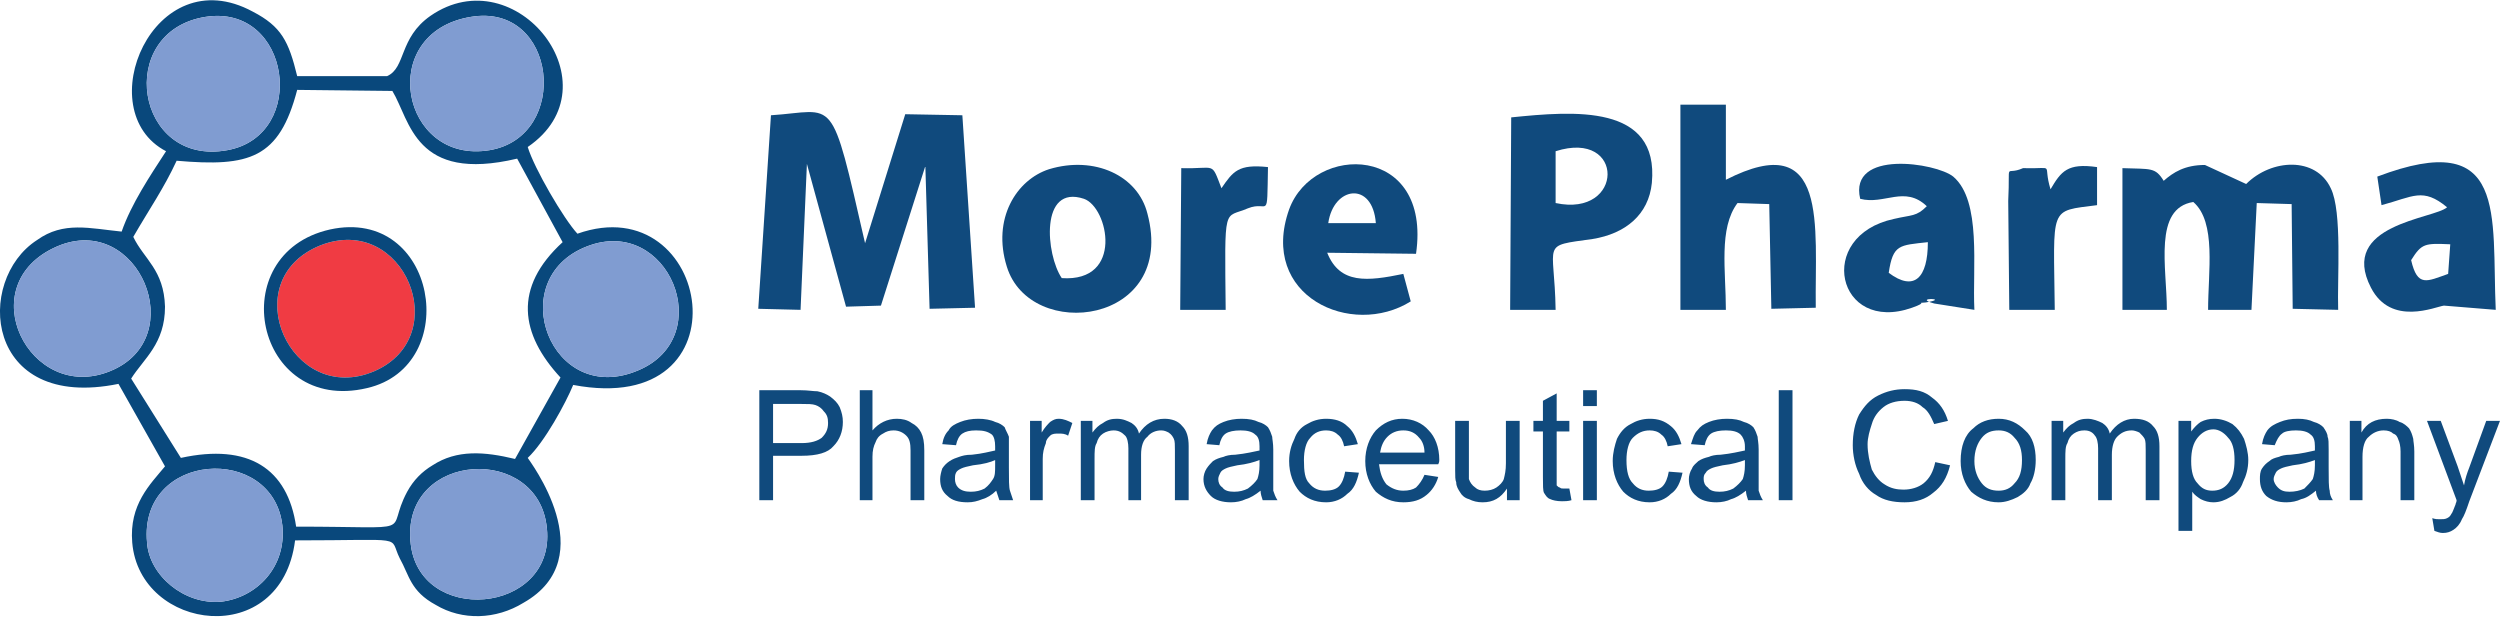
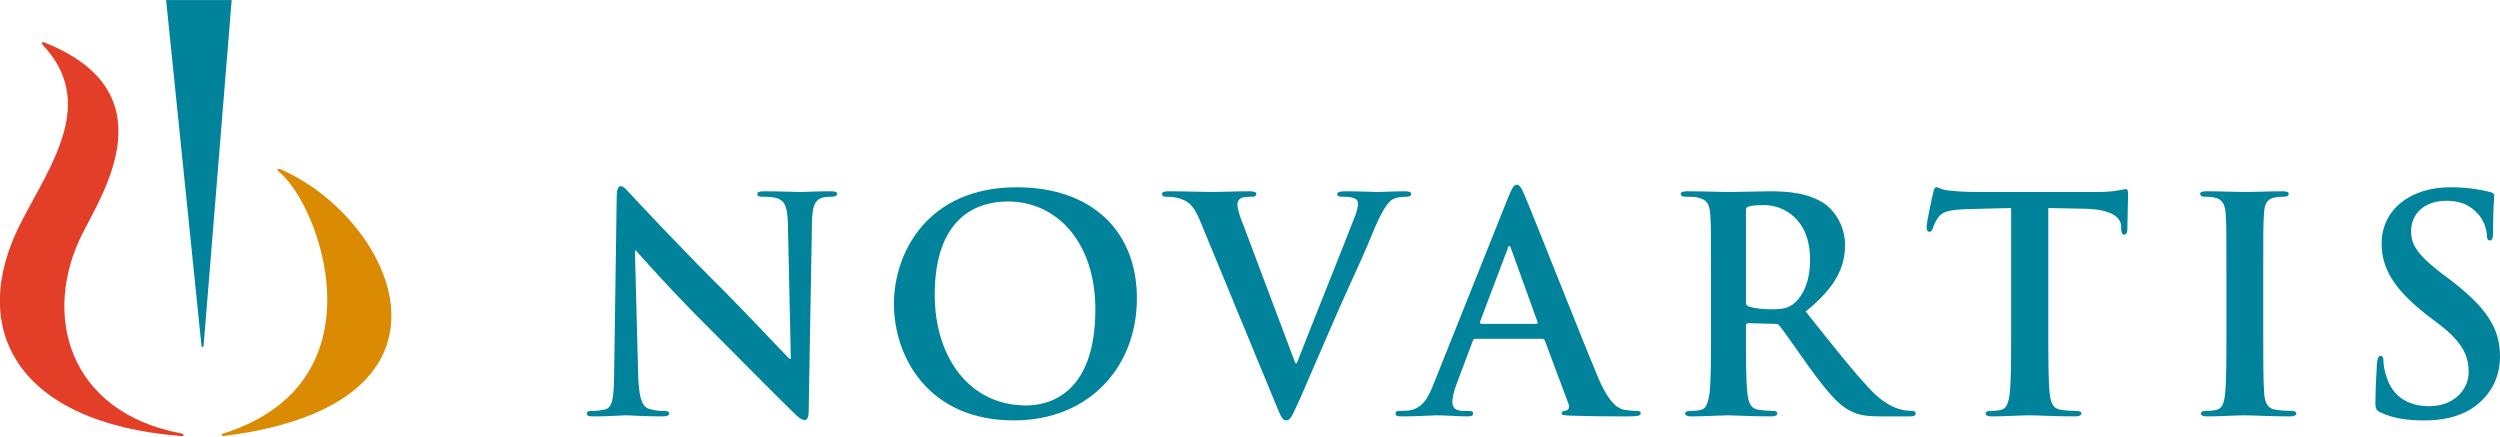
- <svg xmlns="http://www.w3.org/2000/svg" xml:space="preserve" width="1622px" height="400px" version="1.0" style="shape-rendering:geometricPrecision; text-rendering:geometricPrecision; image-rendering:optimizeQuality; fill-rule:evenodd; clip-rule:evenodd" viewBox="0 0 2364 583">
+ <svg xmlns="http://www.w3.org/2000/svg" xml:space="preserve" width="2293px" height="400px" version="1.0" style="shape-rendering:geometricPrecision; text-rendering:geometricPrecision; image-rendering:optimizeQuality; fill-rule:evenodd; clip-rule:evenodd" viewBox="0 0 6863 1197">
  <defs>
    <style type="text/css">
   
-     .fil0 {fill:#09487C}
-     .fil1 {fill:#104A7D}
-     .fil3 {fill:#809CD1}
-     .fil2 {fill:#F03B43}
-     .fil4 {fill:#104A7D;fill-rule:nonzero}
+     .fil2 {fill:#DA8B02;fill-rule:nonzero}
+     .fil1 {fill:#E23E28;fill-rule:nonzero}
+     .fil0 {fill:#00839B;fill-rule:nonzero}
   
  </style>
  </defs>
  <g id="Capa_x0020_1">
-     <g id="_2486081838064">
-       <path class="fil0" d="M389 519c-15,-89 112,-101 127,-27 17,86 -113,102 -127,27zm-250 -6c-8,-86 119,-94 128,-16 4,39 -24,68 -58,72 -35,3 -68,-25 -70,-56zm-85 -280c77,-33 127,87 50,118 -76,31 -133,-82 -50,-118zm501 0c77,-30 124,85 49,117 -83,36 -129,-86 -49,-117zm-25 124l-43 77c-29,-7 -55,-9 -78,6 -10,6 -18,14 -24,25 -22,41 15,33 -105,33 -8,-55 -45,-79 -109,-65l-47 -75c12,-19 32,-33 32,-68 -1,-35 -20,-45 -30,-66 15,-26 29,-46 41,-72 69,6 97,-2 114,-67l90 1c17,28 21,87 118,64l43 79c-47,43 -40,87 -2,128zm-85 -341c82,-14 95,113 18,126 -84,14 -108,-111 -18,-126zm-251 0c81,-13 98,112 21,126 -87,16 -107,-112 -21,-126zm305 123c85,-58 -11,-180 -92,-124 -30,21 -23,49 -41,57l-85 0c-8,-33 -15,-47 -42,-61 -94,-51 -155,94 -82,132 -15,23 -33,50 -42,76 -30,-3 -55,-10 -80,8 -59,38 -50,162 77,136l44 78c-14,17 -34,36 -31,72 7,84 141,102 154,-2 108,0 88,-5 99,17 9,16 10,31 34,44 25,15 57,14 83,-2 76,-43 5,-135 4,-137 16,-15 36,-52 43,-69 168,32 131,-188 4,-143 -13,-14 -41,-62 -47,-82z" />
-       <path class="fil1" d="M763 155l37 135 33 -1 42 -132 4 135 43 -1 -12 -182 -54 -1 -38 122c-33,-144 -27,-125 -89,-121l-12 183 40 1 6 -138z" />
-       <path class="fil1" d="M2049 293c0,-40 -13,-96 25,-102 22,19 14,66 14,102l41 0 5 -101 33 1 1 99 43 1c-1,-29 4,-93 -7,-115 -14,-30 -56,-28 -80,-4l-39 -18c-19,0 -30,7 -39,15 -8,-13 -12,-11 -39,-12l0 134 42 0z" />
-       <path class="fil1" d="M1632 293c0,-37 -7,-77 11,-101l30 1 2 99 42 -1c-1,-77 13,-171 -85,-121l0 -71 -43 0 0 194 43 0z" />
-       <path class="fil1" d="M1471 192l0 -49c66,-21 65,63 0,49zm0 101c-1,-65 -15,-60 35,-67 31,-5 53,-23 56,-53 7,-75 -74,-68 -133,-62l-1 182 43 0z" />
-       <path class="fil2" d="M303 232c-82,33 -28,153 51,119 76,-33 28,-150 -51,-119z" />
-       <path class="fil3" d="M54 233c-83,36 -26,149 50,118 77,-31 27,-151 -50,-118z" />
-       <path class="fil3" d="M555 233c-80,31 -34,153 49,117 75,-32 28,-147 -49,-117z" />
-       <path class="fil3" d="M194 16c-86,14 -66,142 21,126 77,-14 60,-139 -21,-126z" />
-       <path class="fil3" d="M445 16c-90,15 -66,140 18,126 77,-13 64,-140 -18,-126z" />
-       <path class="fil3" d="M139 513c2,31 35,59 70,56 34,-4 62,-33 58,-72 -9,-78 -136,-70 -128,16z" />
-       <path class="fil3" d="M389 519c14,75 144,59 127,-27 -15,-74 -142,-62 -127,27z" />
-       <path class="fil1" d="M1004 263c-15,-22 -21,-89 21,-75 23,8 38,79 -21,75zm-52 -11c22,72 161,55 133,-50 -9,-36 -50,-55 -93,-42 -31,10 -54,47 -40,92z" />
-       <path class="fil1" d="M2280 246c10,-16 13,-16 37,-15l-2 28c-20,7 -29,13 -35,-13zm-38 26c19,37 61,18 69,17l49 4c-4,-90 12,-173 -112,-126l4 27c30,-8 39,-17 62,2 -12,11 -103,16 -72,76z" />
-       <path class="fil1" d="M1786 258c4,-27 10,-26 37,-29 0,34 -13,47 -37,29zm22 33c17,-6 2,-4 13,-5 25,-4 -14,-5 8,1l38 6c-2,-40 7,-103 -20,-126 -16,-13 -99,-26 -88,21 23,6 42,-13 63,7 -10,10 -14,8 -31,12 -75,16 -54,109 17,84z" />
-       <path class="fil1" d="M1256 211c5,-35 42,-40 45,0l-45 0zm71 48c-34,7 -60,10 -72,-20l84 1c15,-104 -97,-105 -120,-42 -29,82 59,122 115,87l-7 -26z" />
-       <path class="fil1" d="M1943 293c-1,-99 -6,-93 40,-99l0 -36c-28,-4 -34,4 -44,21 -8,-26 6,-19 -26,-20 -18,8 -12,-9 -14,31l1 103 43 0z" />
-       <path class="fil1" d="M1159 293c-1,-102 -2,-86 21,-96 20,-8 18,14 19,-39 -28,-3 -33,4 -44,20 -10,-26 -5,-18 -38,-19l-1 134 43 0z" />
-       <path class="fil0" d="M303 232c79,-31 127,86 51,119 -79,34 -133,-86 -51,-119zm9 -15c-102,23 -71,175 35,150 91,-21 66,-172 -35,-150z" />
-       <path class="fil4" d="M718 473l0 -104 39 0c7,0 12,1 16,1 5,1 9,3 12,5 4,3 7,6 9,10 2,5 3,9 3,14 0,9 -3,17 -9,23 -5,6 -15,9 -30,9l-27 0 0 42 -13 0zm13 -54l27 0c9,0 15,-2 19,-5 4,-4 6,-8 6,-14 0,-5 -1,-8 -4,-11 -2,-3 -5,-5 -8,-6 -3,-1 -7,-1 -13,-1l-27 0 0 37zm82 54l0 -104 12 0 0 38c6,-7 14,-11 23,-11 5,0 10,1 14,4 4,2 7,5 9,9 2,4 3,9 3,17l0 47 -13 0 0 -47c0,-7 -1,-11 -4,-14 -3,-3 -7,-5 -12,-5 -4,0 -7,1 -10,3 -4,2 -6,5 -7,8 -2,4 -3,8 -3,14l0 41 -12 0zm129 -9c-4,4 -9,7 -13,8 -5,2 -9,3 -14,3 -9,0 -15,-2 -19,-6 -5,-4 -7,-9 -7,-16 0,-3 1,-7 2,-10 2,-3 4,-5 7,-7 3,-2 6,-3 9,-4 3,-1 6,-2 12,-2 10,-1 17,-3 22,-4 0,-2 0,-3 0,-4 0,-5 -1,-9 -3,-11 -4,-3 -8,-4 -15,-4 -6,0 -10,1 -13,3 -3,2 -5,6 -6,11l-13 -1c1,-6 3,-10 6,-13 2,-4 6,-6 11,-8 5,-2 11,-3 17,-3 6,0 12,1 16,3 4,1 7,3 9,5 1,3 3,6 4,9 0,2 0,6 0,12l0 17c0,11 0,19 1,22 1,3 2,6 3,9l-13 0c-1,-3 -2,-6 -3,-9zm-1 -29c-4,2 -11,4 -21,5 -5,1 -9,2 -11,3 -2,1 -4,2 -5,4 -1,2 -1,4 -1,6 0,3 1,6 3,8 3,3 7,4 12,4 5,0 9,-1 13,-3 4,-3 6,-6 8,-9 2,-3 2,-7 2,-13l0 -5zm33 38l0 -75 11 0 0 11c3,-5 6,-8 8,-10 3,-2 5,-3 8,-3 5,0 9,2 13,4l-4 12c-3,-2 -6,-2 -9,-2 -3,0 -6,0 -8,2 -2,2 -4,4 -4,7 -2,5 -3,9 -3,15l0 39 -12 0zm48 0l0 -75 11 0 0 11c3,-4 6,-7 10,-9 4,-3 8,-4 13,-4 6,0 10,2 14,4 3,2 6,5 7,10 6,-9 14,-14 24,-14 7,0 13,2 17,7 4,4 6,10 6,19l0 51 -13 0 0 -47c0,-5 0,-9 -1,-11 -1,-2 -2,-4 -5,-6 -2,-1 -4,-2 -7,-2 -5,0 -10,2 -13,6 -4,3 -6,9 -6,17l0 43 -12 0 0 -49c0,-5 -1,-10 -3,-12 -3,-3 -6,-5 -11,-5 -3,0 -7,1 -10,3 -3,2 -5,5 -6,9 -2,3 -2,8 -2,15l0 39 -13 0zm170 -9c-5,4 -10,7 -14,8 -4,2 -9,3 -14,3 -8,0 -15,-2 -19,-6 -4,-4 -7,-9 -7,-16 0,-3 1,-7 3,-10 2,-3 4,-5 6,-7 3,-2 6,-3 10,-4 2,-1 6,-2 11,-2 10,-1 18,-3 23,-4 0,-2 0,-3 0,-4 0,-5 -1,-9 -4,-11 -3,-3 -8,-4 -14,-4 -6,0 -11,1 -14,3 -3,2 -5,6 -6,11l-12 -1c1,-6 3,-10 5,-13 3,-4 6,-6 11,-8 5,-2 11,-3 17,-3 7,0 12,1 16,3 4,1 7,3 9,5 2,3 3,6 4,9 0,2 1,6 1,12l0 17c0,11 0,19 0,22 1,3 2,6 4,9l-14 0c-1,-3 -2,-6 -2,-9zm-1 -29c-5,2 -12,4 -21,5 -5,1 -9,2 -11,3 -2,1 -4,2 -5,4 -1,2 -2,4 -2,6 0,3 1,6 4,8 2,3 6,4 11,4 5,0 9,-1 13,-3 4,-3 7,-6 9,-9 1,-3 2,-7 2,-13l0 -5zm81 11l13 1c-2,9 -5,16 -11,20 -5,5 -12,8 -20,8 -11,0 -19,-4 -25,-10 -6,-7 -10,-17 -10,-29 0,-8 2,-15 5,-21 2,-6 6,-11 12,-14 5,-3 11,-5 18,-5 8,0 15,2 20,7 5,4 8,10 10,17l-13 2c-1,-5 -3,-9 -6,-11 -3,-3 -7,-4 -11,-4 -6,0 -11,2 -15,7 -4,4 -6,12 -6,21 0,11 1,18 5,22 4,5 9,7 15,7 5,0 10,-1 13,-4 3,-3 5,-8 6,-14zm75 3l13 2c-2,7 -6,13 -11,17 -6,5 -13,7 -22,7 -11,0 -19,-4 -26,-10 -6,-7 -10,-17 -10,-29 0,-12 4,-22 10,-29 7,-7 15,-11 25,-11 10,0 19,4 25,11 6,6 10,16 10,28 0,1 0,2 -1,4l-56 0c1,8 3,14 7,19 5,4 10,6 16,6 5,0 9,-1 12,-3 3,-3 6,-7 8,-12zm-42 -21l42 0c0,-6 -2,-11 -5,-14 -4,-5 -9,-7 -15,-7 -6,0 -11,2 -15,6 -4,4 -6,9 -7,15zm120 45l0 -11c-6,9 -13,13 -23,13 -5,0 -9,-1 -13,-3 -4,-1 -7,-4 -8,-6 -2,-3 -4,-6 -4,-10 -1,-2 -1,-6 -1,-11l0 -47 13 0 0 42c0,6 0,11 0,13 1,3 3,6 6,8 2,2 5,3 9,3 4,0 8,-1 11,-3 3,-2 6,-5 7,-8 1,-4 2,-8 2,-15l0 -40 13 0 0 75 -12 0zm59 -11l2 11c-3,1 -7,1 -9,1 -5,0 -9,-1 -11,-2 -3,-1 -4,-3 -6,-6 -1,-2 -1,-7 -1,-15l0 -43 -9 0 0 -10 9 0 0 -19 13 -7 0 26 12 0 0 10 -12 0 0 44c0,4 0,6 0,7 1,1 2,2 3,2 1,1 2,1 4,1 1,0 3,0 5,0zm13 -78l0 -15 13 0 0 15 -13 0zm0 89l0 -75 13 0 0 75 -13 0zm81 -27l13 1c-2,9 -5,16 -11,20 -5,5 -12,8 -20,8 -11,0 -19,-4 -25,-10 -6,-7 -10,-17 -10,-29 0,-8 2,-15 4,-21 3,-6 7,-11 13,-14 5,-3 11,-5 18,-5 8,0 14,2 20,7 5,4 8,10 10,17l-13 2c-1,-5 -3,-9 -6,-11 -3,-3 -7,-4 -11,-4 -6,0 -11,2 -16,7 -4,4 -6,12 -6,21 0,11 2,18 6,22 4,5 9,7 15,7 5,0 10,-1 13,-4 3,-3 5,-8 6,-14zm73 18c-5,4 -10,7 -14,8 -4,2 -9,3 -14,3 -8,0 -15,-2 -19,-6 -5,-4 -7,-9 -7,-16 0,-3 1,-7 3,-10 1,-3 4,-5 6,-7 3,-2 6,-3 10,-4 2,-1 6,-2 11,-2 10,-1 18,-3 23,-4 0,-2 0,-3 0,-4 0,-5 -2,-9 -4,-11 -3,-3 -8,-4 -14,-4 -6,0 -11,1 -14,3 -3,2 -5,6 -6,11l-13 -1c2,-6 3,-10 6,-13 3,-4 6,-6 11,-8 5,-2 11,-3 17,-3 7,0 12,1 16,3 4,1 7,3 9,5 2,3 3,6 4,9 0,2 1,6 1,12l0 17c0,11 0,19 0,22 1,3 2,6 4,9l-14 0c-1,-3 -2,-6 -2,-9zm-1 -29c-5,2 -12,4 -21,5 -5,1 -9,2 -11,3 -2,1 -4,2 -5,4 -2,2 -2,4 -2,6 0,3 1,6 4,8 2,3 6,4 11,4 5,0 9,-1 13,-3 4,-3 7,-6 9,-9 1,-3 2,-7 2,-13l0 -5zm32 38l0 -104 13 0 0 104 -13 0zm148 -36l14 3c-3,12 -8,20 -16,26 -7,6 -16,9 -27,9 -11,0 -20,-2 -27,-7 -7,-4 -13,-11 -16,-20 -4,-8 -6,-18 -6,-27 0,-11 2,-21 6,-29 5,-8 10,-14 18,-18 8,-4 16,-6 25,-6 11,0 19,2 26,8 7,5 12,12 15,22l-13 3c-3,-7 -6,-13 -11,-16 -4,-4 -10,-6 -17,-6 -8,0 -15,2 -20,6 -5,4 -9,9 -11,16 -2,6 -4,13 -4,19 0,9 2,17 4,24 3,6 7,11 12,14 6,4 12,5 18,5 7,0 14,-2 19,-6 6,-5 9,-11 11,-20zm24 -1c0,-14 4,-25 12,-31 6,-6 14,-9 24,-9 10,0 18,4 25,11 7,6 10,16 10,28 0,9 -2,17 -5,22 -2,6 -7,10 -12,13 -6,3 -12,5 -18,5 -11,0 -19,-4 -26,-10 -6,-7 -10,-17 -10,-29zm13 0c0,9 3,16 7,21 4,5 9,7 16,7 6,0 11,-2 15,-7 5,-5 7,-12 7,-22 0,-9 -2,-16 -7,-21 -4,-5 -9,-7 -15,-7 -7,0 -12,2 -16,7 -4,5 -7,12 -7,22zm73 37l0 -75 11 0 0 11c3,-4 6,-7 10,-9 4,-3 8,-4 13,-4 5,0 10,2 14,4 3,2 6,5 7,10 6,-9 14,-14 23,-14 8,0 14,2 18,7 4,4 6,10 6,19l0 51 -13 0 0 -47c0,-5 0,-9 -1,-11 -1,-2 -3,-4 -5,-6 -2,-1 -5,-2 -7,-2 -6,0 -10,2 -14,6 -3,3 -5,9 -5,17l0 43 -13 0 0 -49c0,-5 -1,-10 -3,-12 -2,-3 -5,-5 -10,-5 -4,0 -7,1 -10,3 -3,2 -5,5 -6,9 -2,3 -2,8 -2,15l0 39 -13 0zm120 29l0 -104 12 0 0 10c3,-4 6,-7 9,-9 4,-2 8,-3 13,-3 6,0 12,2 17,5 5,4 8,8 11,14 2,6 4,13 4,20 0,8 -2,15 -5,21 -2,6 -6,11 -12,14 -5,3 -10,5 -16,5 -4,0 -8,-1 -12,-3 -3,-2 -6,-4 -8,-7l0 37 -13 0zm12 -66c0,10 2,17 6,21 4,5 8,7 14,7 6,0 11,-2 15,-7 4,-5 6,-12 6,-22 0,-10 -2,-17 -6,-21 -4,-5 -9,-8 -14,-8 -6,0 -11,3 -15,8 -4,5 -6,12 -6,22zm118 28c-5,4 -9,7 -14,8 -4,2 -9,3 -14,3 -8,0 -14,-2 -19,-6 -4,-4 -6,-9 -6,-16 0,-3 0,-7 2,-10 2,-3 4,-5 7,-7 2,-2 5,-3 9,-4 2,-1 6,-2 11,-2 11,-1 18,-3 23,-4 0,-2 0,-3 0,-4 0,-5 -1,-9 -4,-11 -3,-3 -8,-4 -14,-4 -6,0 -11,1 -13,3 -3,2 -5,6 -7,11l-12 -1c1,-6 3,-10 5,-13 3,-4 7,-6 12,-8 5,-2 10,-3 17,-3 6,0 11,1 15,3 4,1 7,3 9,5 2,3 4,6 4,9 1,2 1,6 1,12l0 17c0,11 0,19 1,22 0,3 1,6 3,9l-13 0c-2,-3 -3,-6 -3,-9zm-1 -29c-5,2 -12,4 -21,5 -5,1 -9,2 -11,3 -2,1 -4,2 -5,4 -1,2 -2,4 -2,6 0,3 2,6 4,8 3,3 6,4 11,4 5,0 10,-1 14,-3 3,-3 6,-6 8,-9 1,-3 2,-7 2,-13l0 -5zm33 38l0 -75 11 0 0 11c5,-9 13,-13 24,-13 4,0 9,1 12,3 4,1 7,4 9,6 2,3 3,6 4,10 0,2 1,6 1,12l0 46 -13 0 0 -46c0,-5 -1,-9 -2,-11 -1,-3 -2,-5 -5,-6 -2,-2 -5,-3 -9,-3 -5,0 -10,2 -14,6 -4,3 -6,10 -6,19l0 41 -12 0zm80 29l-2 -12c3,1 5,1 7,1 3,0 5,0 7,-1 2,-1 3,-2 4,-4 1,-1 2,-4 4,-9 0,-1 1,-2 1,-4l-28 -75 13 0 16 43c2,6 4,12 6,18 1,-6 3,-12 5,-17l16 -44 13 0 -29 76c-3,9 -5,14 -7,17 -2,5 -5,8 -8,10 -3,2 -6,3 -10,3 -3,0 -5,-1 -8,-2z" />
+     <g id="_2486081837808">
+       <path class="fil0" d="M1752 1032c2,63 12,85 29,90 14,5 29,6 42,6 9,0 14,2 14,7 0,6 -7,8 -19,8 -53,0 -85,-3 -101,-3 -7,0 -46,3 -88,3 -11,0 -18,-1 -18,-8 0,-5 5,-7 13,-7 10,0 25,-1 37,-4 21,-6 24,-30 25,-101l7 -484c0,-16 3,-28 11,-28 9,0 16,11 30,25 10,11 134,144 254,263 55,55 166,173 179,186l4 0 -8 -367c-1,-50 -8,-65 -27,-73 -13,-5 -32,-5 -44,-5 -10,0 -13,-3 -13,-8 0,-6 9,-7 21,-7 43,0 82,2 99,2 9,0 40,-2 80,-2 11,0 19,1 19,7 0,5 -5,8 -15,8 -8,0 -14,0 -24,2 -23,7 -29,24 -30,69l-9 516c0,18 -4,26 -11,26 -9,0 -19,-9 -28,-18 -51,-49 -156,-156 -241,-241 -89,-88 -180,-190 -194,-206l-3 0 9 344z" />
+       <path class="fil0" d="M3007 849c0,-183 -105,-296 -240,-296 -94,0 -201,52 -201,256 0,170 94,304 251,304 58,0 190,-27 190,-264zm-553 -15c0,-140 92,-320 337,-320 204,0 330,118 330,305 0,187 -130,335 -338,335 -235,0 -329,-175 -329,-320z" />
+       <path class="fil0" d="M3294 605c-19,-45 -33,-54 -62,-62 -12,-3 -25,-3 -32,-3 -7,0 -10,-3 -10,-8 0,-6 9,-7 21,-7 44,0 90,2 119,2 20,0 60,-2 101,-2 9,0 18,2 18,7 0,6 -5,8 -12,8 -13,0 -25,0 -32,5 -6,4 -8,10 -8,17 0,11 7,34 19,63l140 372 4 0c35,-90 141,-354 161,-407 4,-11 7,-23 7,-31 0,-6 -3,-13 -11,-15 -9,-4 -22,-4 -32,-4 -8,0 -14,-1 -14,-7 0,-6 7,-8 23,-8 41,0 75,2 86,2 13,0 52,-2 76,-2 11,0 18,2 18,7 0,6 -5,8 -14,8 -8,0 -25,0 -40,9 -10,8 -22,22 -45,74 -31,77 -53,121 -98,222 -52,119 -90,208 -108,249 -22,47 -26,60 -38,60 -11,0 -15,-11 -31,-50l-206 -499z" />
+       <path class="fil0" d="M4217 889c4,0 5,-3 4,-5l-73 -202c-1,-3 -2,-7 -4,-7 -3,0 -5,4 -5,7l-76 201c0,3 0,6 4,6l150 0zm-167 41c-4,0 -5,1 -7,6l-44 117c-8,20 -12,40 -12,50 0,15 7,25 32,25l13 0c9,0 12,2 12,7 0,6 -5,8 -14,8 -26,0 -61,-3 -87,-3 -9,0 -54,3 -96,3 -11,0 -16,-2 -16,-8 0,-5 4,-7 10,-7 7,0 19,-1 25,-1 38,-5 54,-33 70,-74l205 -513c10,-24 15,-33 23,-33 7,0 12,7 20,26 20,45 151,379 203,503 31,73 55,85 72,89 12,2 25,3 34,3 7,0 11,1 11,7 0,6 -7,8 -38,8 -29,0 -89,0 -154,-2 -15,-1 -25,-1 -25,-6 0,-5 4,-7 12,-8 6,-1 11,-9 7,-18l-65 -174c-2,-4 -4,-5 -8,-5l-183 0z" />
+       <path class="fil0" d="M4793 827c0,9 2,12 7,14 18,6 42,8 63,8 32,0 43,-3 58,-13 24,-18 48,-56 48,-123 0,-116 -77,-150 -125,-150 -21,0 -35,1 -44,4 -5,1 -7,5 -7,11l0 249zm-96 -65c0,-124 0,-147 -2,-173 -2,-28 -8,-41 -35,-47 -7,-2 -21,-2 -32,-2 -9,0 -14,-2 -14,-8 0,-5 6,-7 18,-7 43,0 95,2 112,2 28,0 90,-2 115,-2 52,0 107,5 151,35 23,16 55,57 55,112 0,61 -25,116 -108,183 73,92 130,164 178,215 46,48 79,53 91,56 9,1 17,2 23,2 7,0 10,3 10,7 0,6 -6,8 -15,8l-78 0c-46,0 -66,-4 -88,-16 -35,-18 -66,-57 -112,-120 -32,-45 -70,-100 -81,-113 -4,-5 -8,-5 -14,-5l-71 -2c-4,0 -7,2 -7,7l0 11c0,76 0,141 4,175 3,24 8,42 32,45 12,2 30,3 40,3 7,0 10,3 10,7 0,5 -6,8 -16,8 -48,0 -108,-3 -121,-3 -15,0 -67,3 -99,3 -11,0 -17,-3 -17,-8 0,-4 4,-7 13,-7 13,0 23,-1 30,-3 16,-3 20,-21 24,-45 4,-34 4,-99 4,-174l0 -144z" />
+       <path class="fil0" d="M5521 571l-122 3c-47,2 -67,6 -79,24 -8,12 -12,22 -14,28 -2,7 -4,10 -9,10 -6,0 -8,-4 -8,-13 0,-13 16,-87 18,-94 2,-11 5,-15 9,-15 7,0 15,8 36,9 23,3 54,4 81,4l324 0c52,0 72,-8 79,-8 5,0 6,5 6,17 0,18 -2,74 -2,95 -1,8 -3,13 -8,13 -6,0 -8,-4 -9,-16l0 -9c-2,-21 -24,-44 -97,-46l-103 -2 0 335c0,75 0,140 4,175 3,23 7,41 32,44 11,2 29,3 42,3 9,0 13,3 13,7 0,5 -7,8 -16,8 -54,0 -105,-3 -128,-3 -19,0 -70,3 -103,3 -11,0 -16,-3 -16,-8 0,-4 3,-7 13,-7 12,0 22,-1 29,-3 16,-3 21,-21 24,-45 4,-34 4,-99 4,-174l0 -335z" />
+       <path class="fil0" d="M6112 762c0,-124 0,-147 -2,-173 -1,-28 -10,-42 -28,-46 -9,-3 -19,-3 -29,-3 -8,0 -13,-2 -13,-9 0,-4 6,-6 20,-6 31,0 82,2 106,2 20,0 68,-2 100,-2 10,0 17,2 17,6 0,7 -5,9 -13,9 -9,0 -15,0 -25,2 -22,4 -29,18 -30,47 -2,26 -2,49 -2,173l0 144c0,79 0,144 3,179 3,22 9,37 33,40 12,2 29,3 42,3 9,0 13,3 13,7 0,5 -7,8 -16,8 -54,0 -105,-3 -127,-3 -19,0 -70,3 -103,3 -11,0 -16,-3 -16,-8 0,-4 3,-7 13,-7 12,0 22,-1 29,-3 16,-3 21,-17 24,-41 4,-34 4,-99 4,-178l0 -144z" />
+       <path class="fil0" d="M6537 1133c-13,-6 -16,-10 -16,-28 0,-45 4,-94 4,-107 1,-12 4,-21 10,-21 7,0 8,7 8,14 0,10 3,28 8,42 18,60 66,82 117,82 73,0 109,-50 109,-93 0,-40 -12,-79 -80,-131l-38 -29c-90,-71 -121,-128 -121,-194 0,-90 76,-154 189,-154 53,0 88,8 109,13 7,2 11,4 11,10 0,11 -3,35 -3,98 0,18 -2,25 -9,25 -6,0 -8,-5 -8,-15 0,-7 -4,-33 -21,-54 -13,-15 -36,-40 -90,-40 -60,0 -97,35 -97,84 0,38 19,66 87,118l23 17c98,76 134,131 134,209 0,47 -18,103 -77,142 -41,26 -86,33 -130,33 -47,0 -84,-5 -119,-21z" />
+       <path class="fil1" d="M499 1197c-454,-35 -592,-296 -440,-589 82,-158 207,-328 58,-485 -4,-6 -1,-9 6,-6 339,135 162,408 105,521 -115,223 -42,494 271,552 7,2 6,8 0,7z" />
+       <path class="fil0" d="M559 948l77 -948 -180 0 97 948c0,6 6,6 6,0z" />
+       <path class="fil2" d="M765 471c112,88 294,578 -152,719 -7,2 -6,7 0,7 710,-89 466,-598 158,-732 -9,-4 -13,1 -6,6z" />
    </g>
  </g>
</svg>
